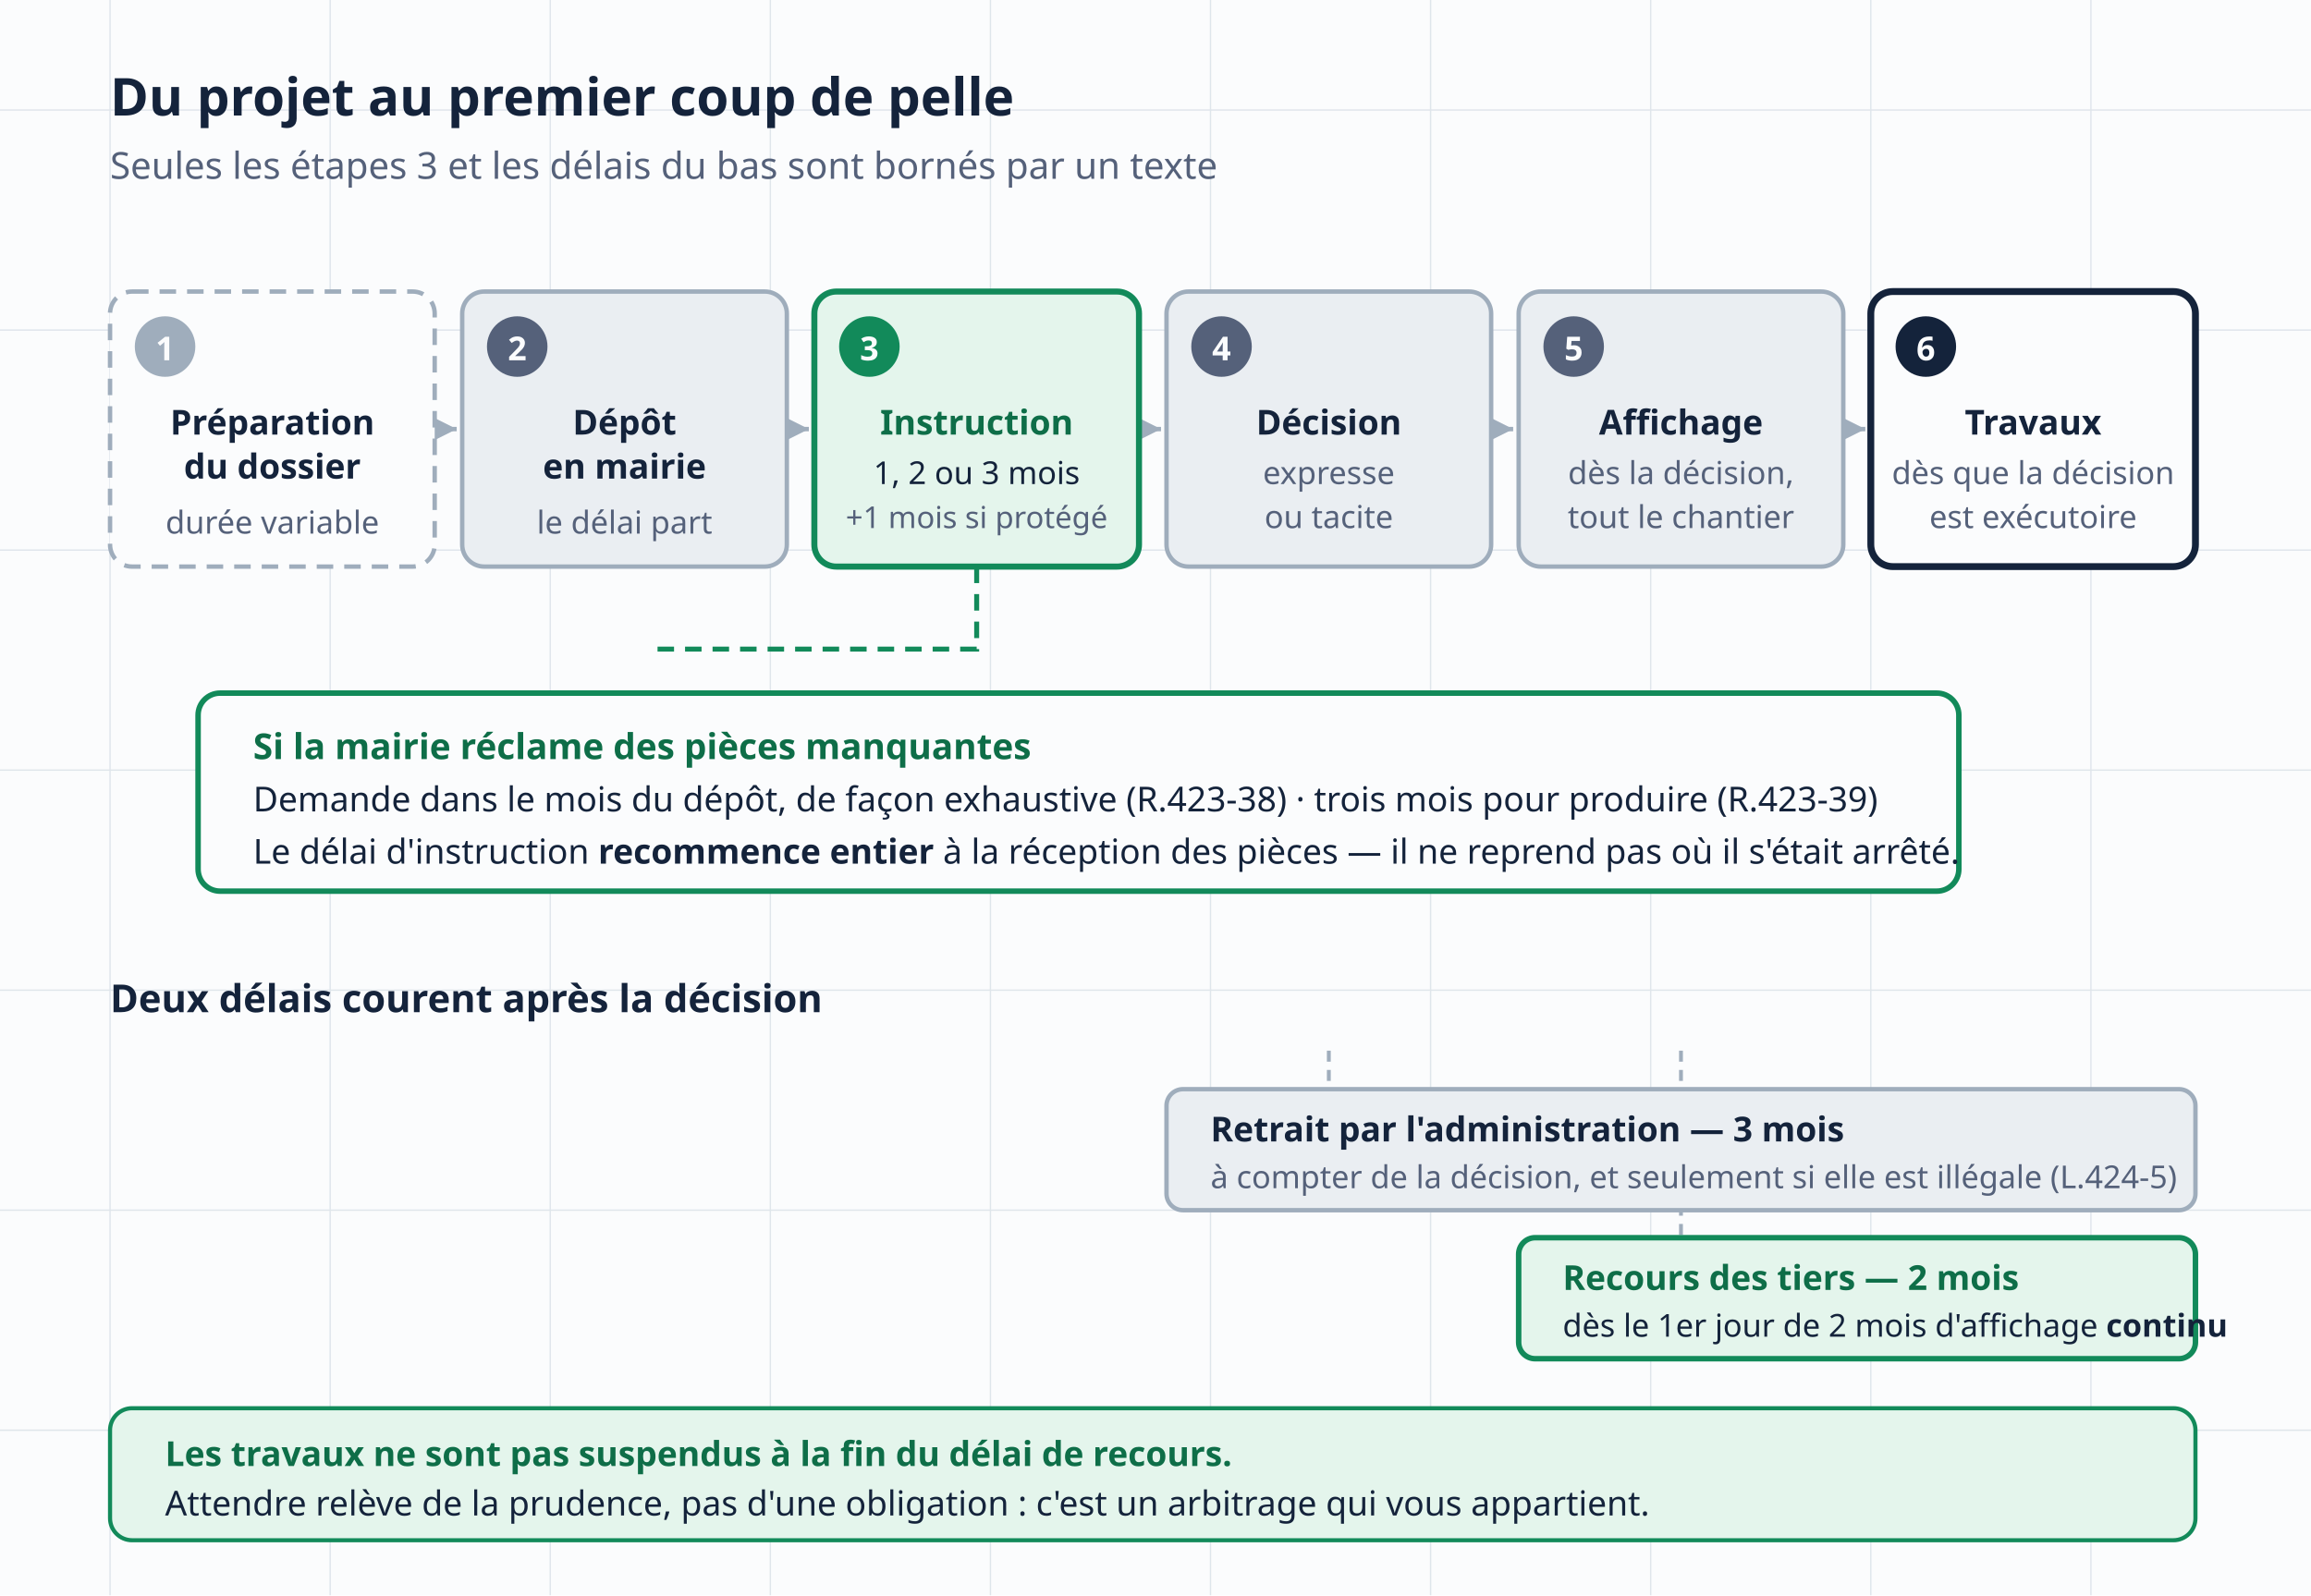
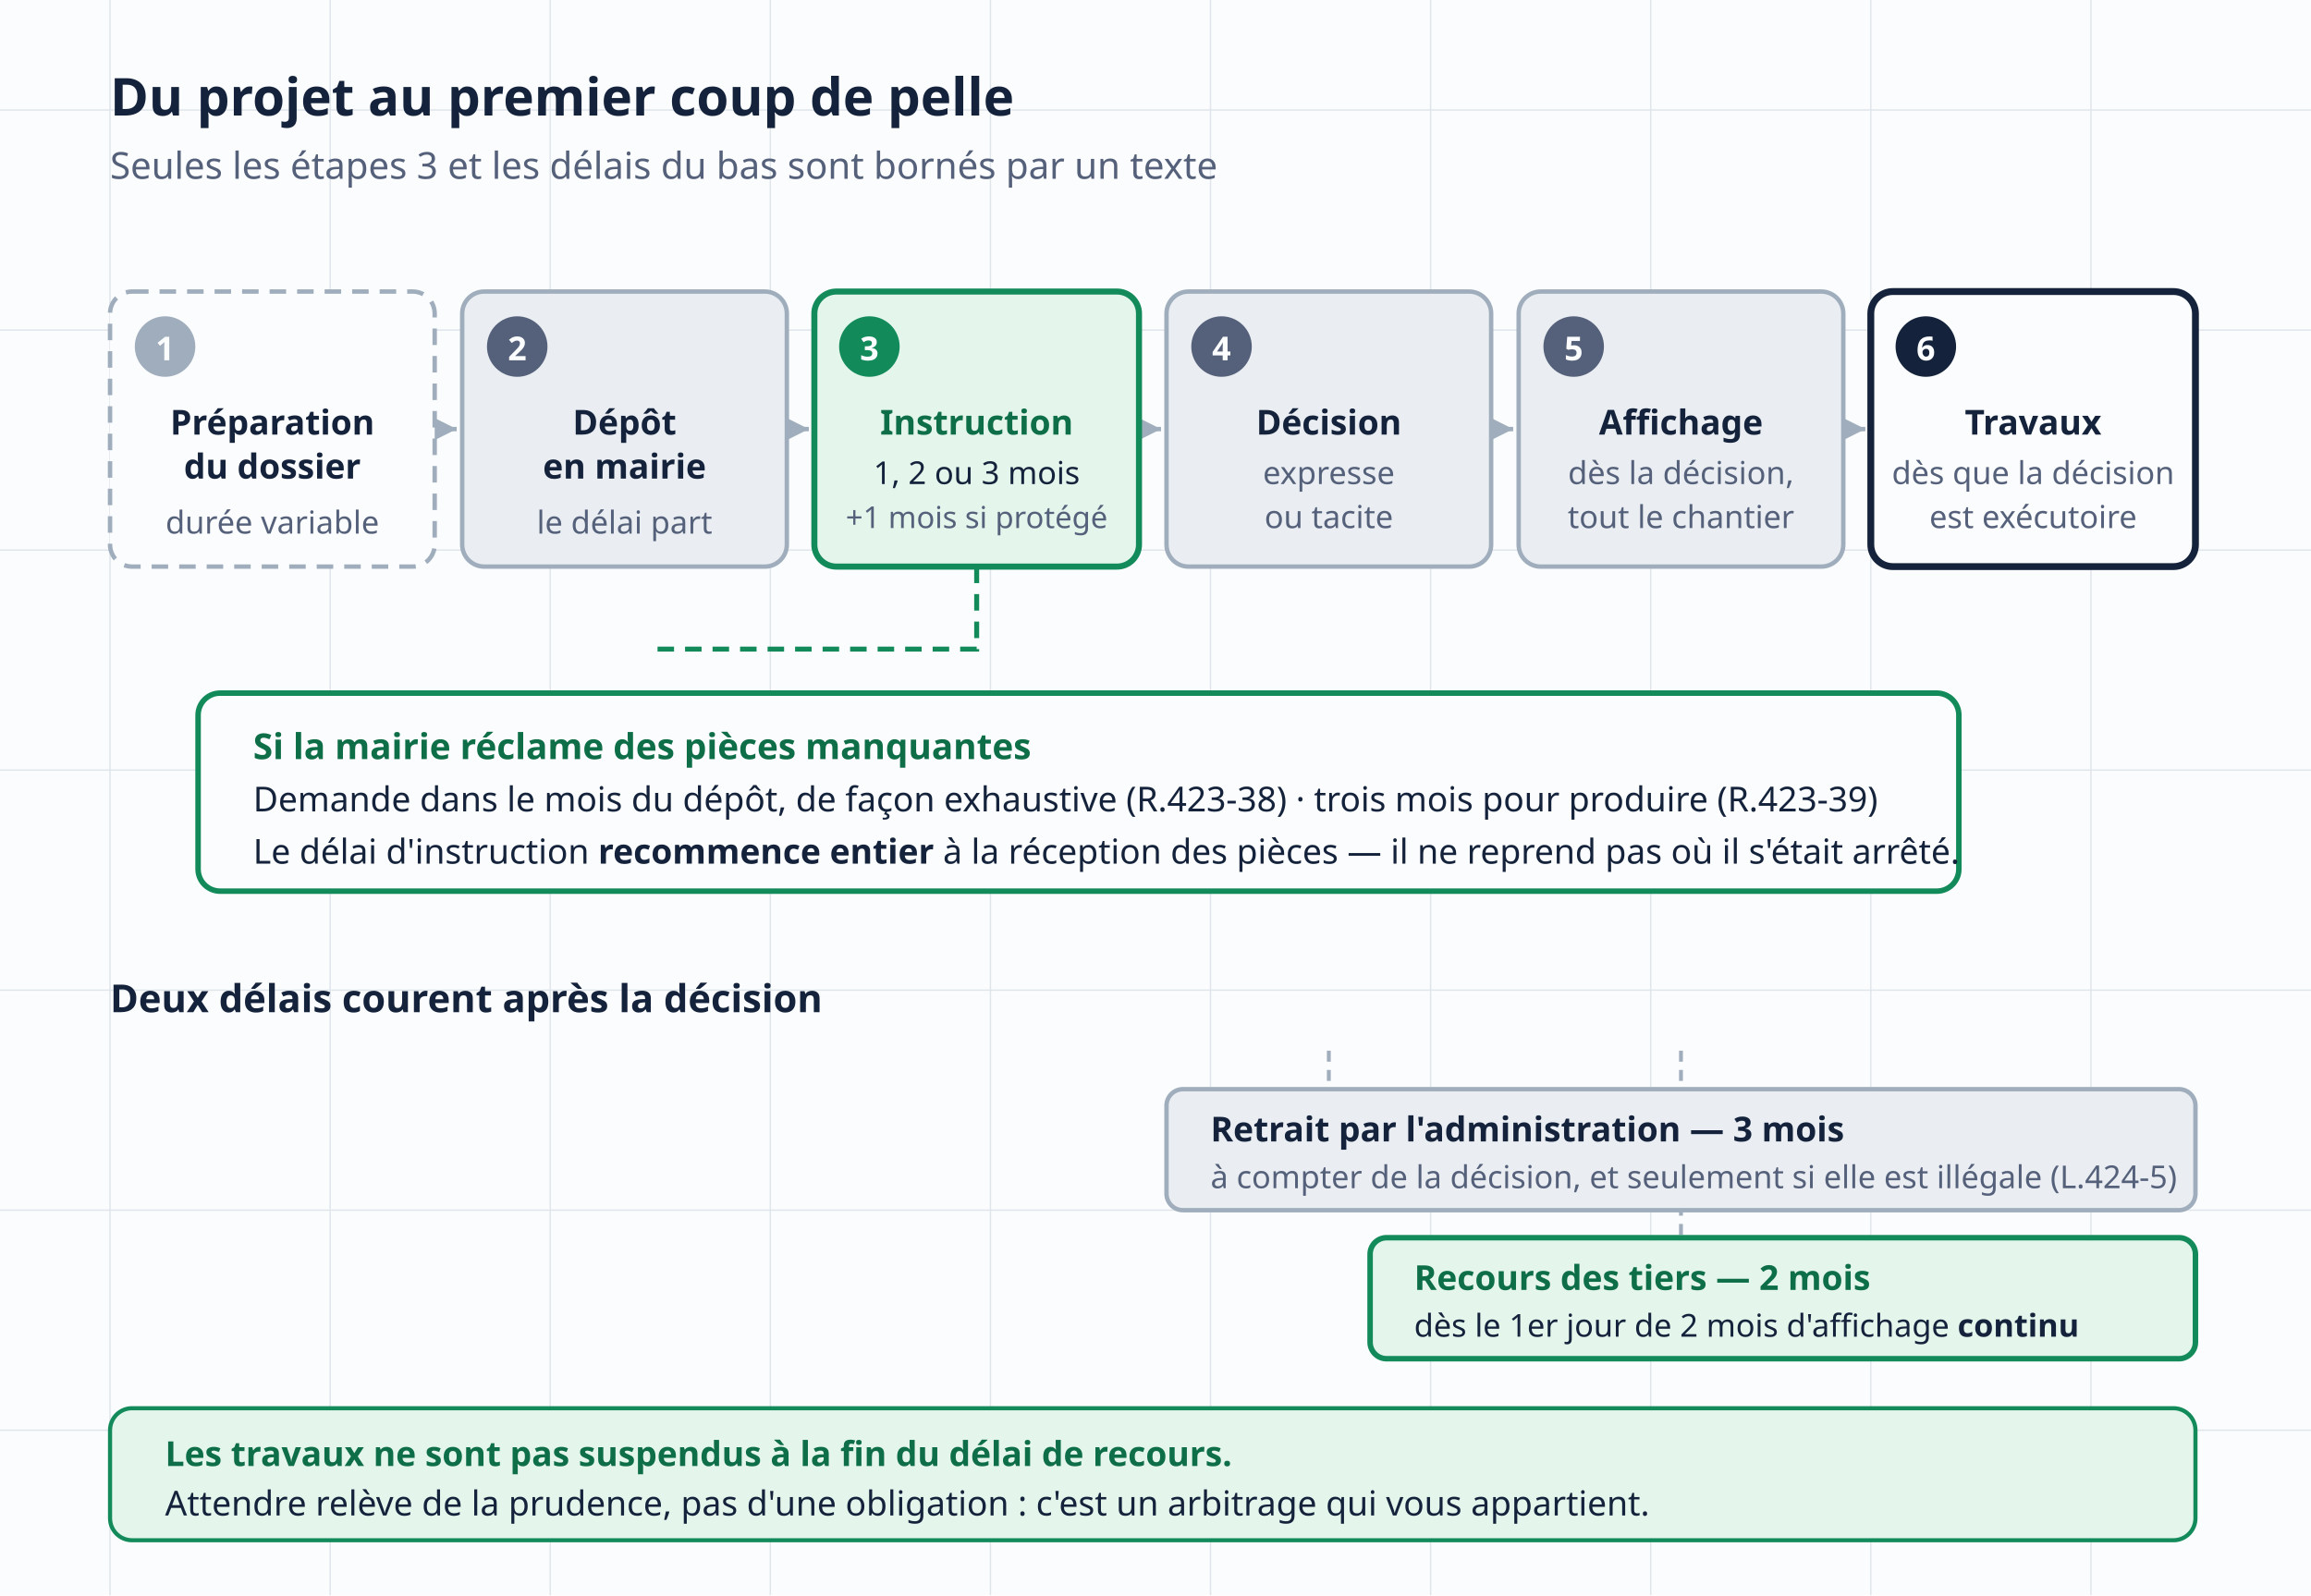
<svg xmlns="http://www.w3.org/2000/svg" viewBox="0 0 840 580" width="840" height="580" role="img" aria-labelledby="tchr dchr" font-family="IBM Plex Sans, system-ui, sans-serif">
  <defs>
    <marker id="fx" markerWidth="9" markerHeight="9" refX="8" refY="4.5" orient="auto">
      <path d="M0 0.5L8 4.5L0 8.5z" fill="#9FADBC" />
    </marker>
  </defs>
  <rect width="840" height="580" fill="#FBFCFD" />
  <g stroke="#C9D3DD" stroke-width=".5" opacity=".55">
    <path d="M40 0V580M120 0V580M200 0V580M280 0V580M360 0V580M440 0V580M520 0V580M600 0V580M680 0V580M760 0V580" />
    <path d="M0 40H840M0 120H840M0 200H840M0 280H840M0 360H840M0 440H840M0 520H840" />
  </g>
  <text x="40" y="42" fill="#14233B" font-size="19" font-weight="600">Du projet au premier coup de pelle</text>
  <text x="40" y="65" fill="#55617A" font-size="13.5">Seules les étapes 3 et les délais du bas sont bornés par un texte</text>
  <g stroke="#9FADBC" stroke-width="1.6" marker-end="url(#fx)">
    <line x1="158" y1="156" x2="166" y2="156" />
    <line x1="286" y1="156" x2="294" y2="156" />
    <line x1="414" y1="156" x2="422" y2="156" />
    <line x1="542" y1="156" x2="550" y2="156" />
    <line x1="670" y1="156" x2="678" y2="156" />
  </g>
  <rect x="40" y="106" width="118" height="100" rx="8" fill="#FBFCFD" stroke="#9FADBC" stroke-width="1.6" stroke-dasharray="6 4" />
  <circle cx="60" cy="126" r="11" fill="#9FADBC" />
  <text x="60" y="131" text-anchor="middle" fill="#FBFCFD" font-size="12" font-weight="600">1</text>
  <text x="99" y="158" text-anchor="middle" fill="#14233B" font-size="12.5" font-weight="600">Préparation</text>
  <text x="99" y="174" text-anchor="middle" fill="#14233B" font-size="12.5" font-weight="600">du dossier</text>
  <text x="99" y="194" text-anchor="middle" fill="#55617A" font-size="11.5">durée variable</text>
  <rect x="168" y="106" width="118" height="100" rx="8" fill="#EAEEF2" stroke="#9FADBC" stroke-width="1.6" />
  <circle cx="188" cy="126" r="11" fill="#55617A" />
  <text x="188" y="131" text-anchor="middle" fill="#FBFCFD" font-size="12" font-weight="600">2</text>
  <text x="227" y="158" text-anchor="middle" fill="#14233B" font-size="12.5" font-weight="600">Dépôt</text>
  <text x="227" y="174" text-anchor="middle" fill="#14233B" font-size="12.5" font-weight="600">en mairie</text>
  <text x="227" y="194" text-anchor="middle" fill="#55617A" font-size="11.5">le délai part</text>
  <rect x="296" y="106" width="118" height="100" rx="8" fill="#E4F5EC" stroke="#128A5A" stroke-width="2.2" />
  <circle cx="316" cy="126" r="11" fill="#128A5A" />
  <text x="316" y="131" text-anchor="middle" fill="#FBFCFD" font-size="12" font-weight="600">3</text>
  <text x="355" y="158" text-anchor="middle" fill="#0E6E48" font-size="12.5" font-weight="600">Instruction</text>
  <text x="355" y="176" text-anchor="middle" fill="#14233B" font-size="11.5">1, 2 ou 3 mois</text>
  <text x="355" y="192" text-anchor="middle" fill="#55617A" font-size="11">+1 mois si protégé</text>
  <rect x="424" y="106" width="118" height="100" rx="8" fill="#EAEEF2" stroke="#9FADBC" stroke-width="1.6" />
  <circle cx="444" cy="126" r="11" fill="#55617A" />
  <text x="444" y="131" text-anchor="middle" fill="#FBFCFD" font-size="12" font-weight="600">4</text>
  <text x="483" y="158" text-anchor="middle" fill="#14233B" font-size="12.5" font-weight="600">Décision</text>
  <text x="483" y="176" text-anchor="middle" fill="#55617A" font-size="11.5">expresse</text>
  <text x="483" y="192" text-anchor="middle" fill="#55617A" font-size="11.5">ou tacite</text>
  <rect x="552" y="106" width="118" height="100" rx="8" fill="#EAEEF2" stroke="#9FADBC" stroke-width="1.6" />
  <circle cx="572" cy="126" r="11" fill="#55617A" />
  <text x="572" y="131" text-anchor="middle" fill="#FBFCFD" font-size="12" font-weight="600">5</text>
  <text x="611" y="158" text-anchor="middle" fill="#14233B" font-size="12.5" font-weight="600">Affichage</text>
  <text x="611" y="176" text-anchor="middle" fill="#55617A" font-size="11.5">dès la décision,</text>
  <text x="611" y="192" text-anchor="middle" fill="#55617A" font-size="11.5">tout le chantier</text>
  <rect x="680" y="106" width="118" height="100" rx="8" fill="#FBFCFD" stroke="#14233B" stroke-width="2.5" />
  <circle cx="700" cy="126" r="11" fill="#14233B" />
  <text x="700" y="131" text-anchor="middle" fill="#FBFCFD" font-size="12" font-weight="600">6</text>
  <text x="739" y="158" text-anchor="middle" fill="#14233B" font-size="12.5" font-weight="600">Travaux</text>
  <text x="739" y="176" text-anchor="middle" fill="#55617A" font-size="11.5">dès que la décision</text>
  <text x="739" y="192" text-anchor="middle" fill="#55617A" font-size="11.5">est exécutoire</text>
  <path d="M355 206V236H236" fill="none" stroke="#128A5A" stroke-width="1.8" stroke-dasharray="6 4" />
  <path d="M355 300V270" fill="none" stroke="#128A5A" stroke-width="1.8" stroke-dasharray="6 4" />
  <rect x="72" y="252" width="640" height="72" rx="8" fill="#FBFCFD" stroke="#128A5A" stroke-width="2" />
  <text x="92" y="276" fill="#0E6E48" font-size="13" font-weight="600">Si la mairie réclame des pièces manquantes</text>
  <text x="92" y="295" fill="#14233B" font-size="12.5">Demande dans le mois du dépôt, de façon exhaustive (R.423-38) · trois mois pour produire (R.423-39)</text>
  <text x="92" y="314" fill="#14233B" font-size="12.5">Le délai d'instruction <tspan font-weight="600">recommence entier</tspan> à la réception des pièces — il ne reprend pas où il s'était arrêté.</text>
  <text x="40" y="368" fill="#14233B" font-size="14" font-weight="600">Deux délais courent après la décision</text>
  <line x1="483" y1="382" x2="483" y2="396" stroke="#9FADBC" stroke-width="1.4" stroke-dasharray="4 3" />
  <line x1="611" y1="382" x2="611" y2="450" stroke="#9FADBC" stroke-width="1.4" stroke-dasharray="4 3" />
  <rect x="424" y="396" width="374" height="44" rx="6" fill="#EAEEF2" stroke="#9FADBC" stroke-width="1.6" />
  <text x="440" y="415" fill="#14233B" font-size="12.5" font-weight="600">Retrait par l'administration — 3 mois</text>
  <text x="440" y="432" fill="#55617A" font-size="11.5">à compter de la décision, et seulement si elle est illégale (L.424-5)</text>
-   <rect x="552" y="450" width="246" height="44" rx="6" fill="#E4F5EC" stroke="#128A5A" stroke-width="2" />
-   <text x="568" y="469" fill="#0E6E48" font-size="12.5" font-weight="600">Recours des tiers — 2 mois</text>
-   <text x="568" y="486" fill="#14233B" font-size="11.5">dès le 1er jour de 2 mois d'affichage <tspan font-weight="600">continu</tspan>
+   <rect x="498" y="450" width="300" height="44" rx="6" fill="#E4F5EC" stroke="#128A5A" stroke-width="2" />
+   <text x="514" y="469" fill="#0E6E48" font-size="12.5" font-weight="600">Recours des tiers — 2 mois</text>
+   <text x="514" y="486" fill="#14233B" font-size="11.5">dès le 1er jour de 2 mois d'affichage <tspan font-weight="600">continu</tspan>
  </text>
  <rect x="40" y="512" width="758" height="48" rx="8" fill="#E4F5EC" stroke="#128A5A" stroke-width="1.5" />
  <text x="60" y="533" fill="#0E6E48" font-size="12.5" font-weight="600">Les travaux ne sont pas suspendus à la fin du délai de recours.</text>
  <text x="60" y="551" fill="#14233B" font-size="12.5">Attendre relève de la prudence, pas d'une obligation : c'est un arbitrage qui vous appartient.</text>
</svg>
